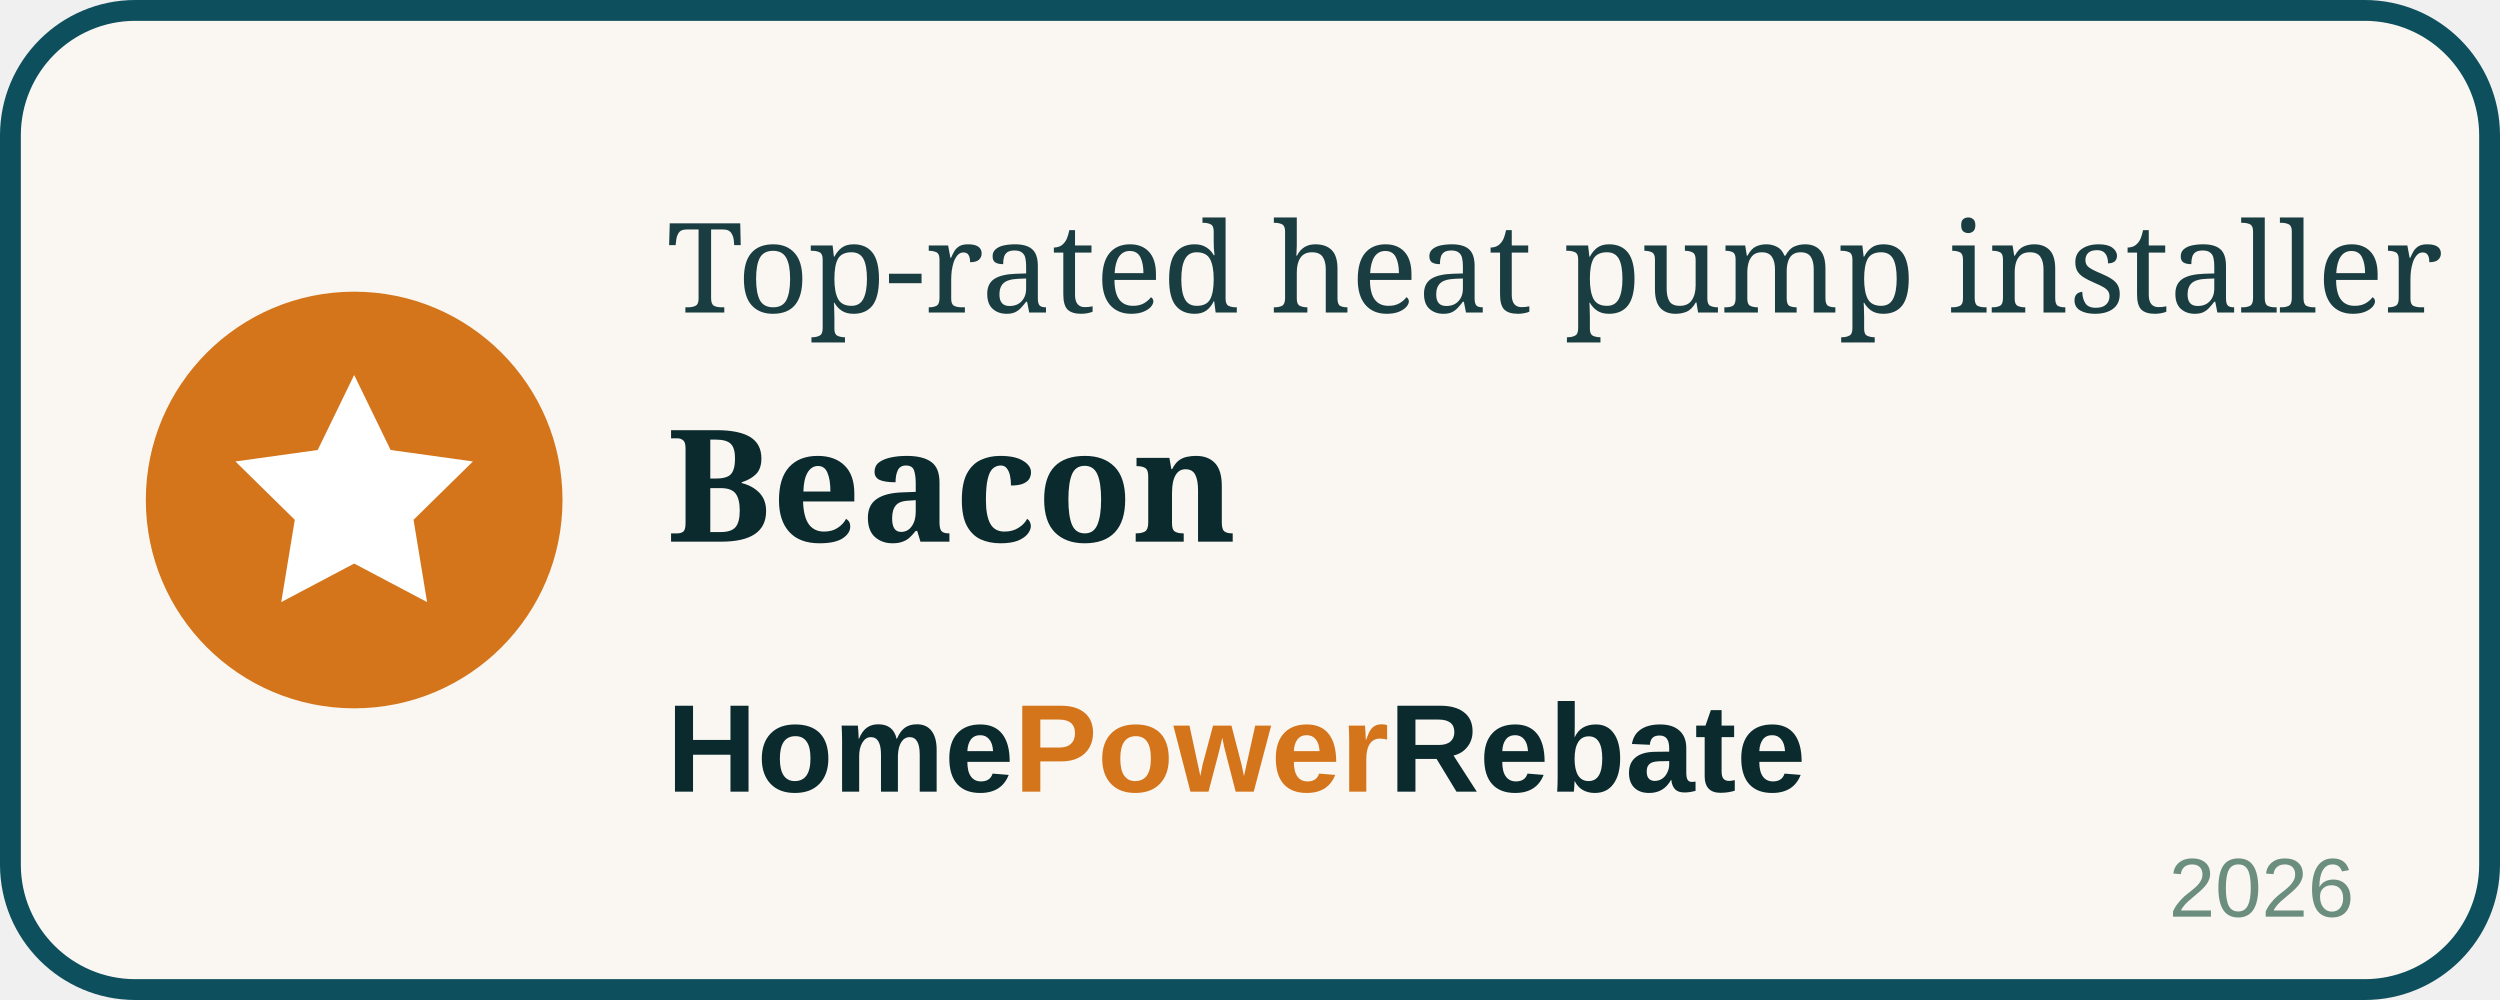
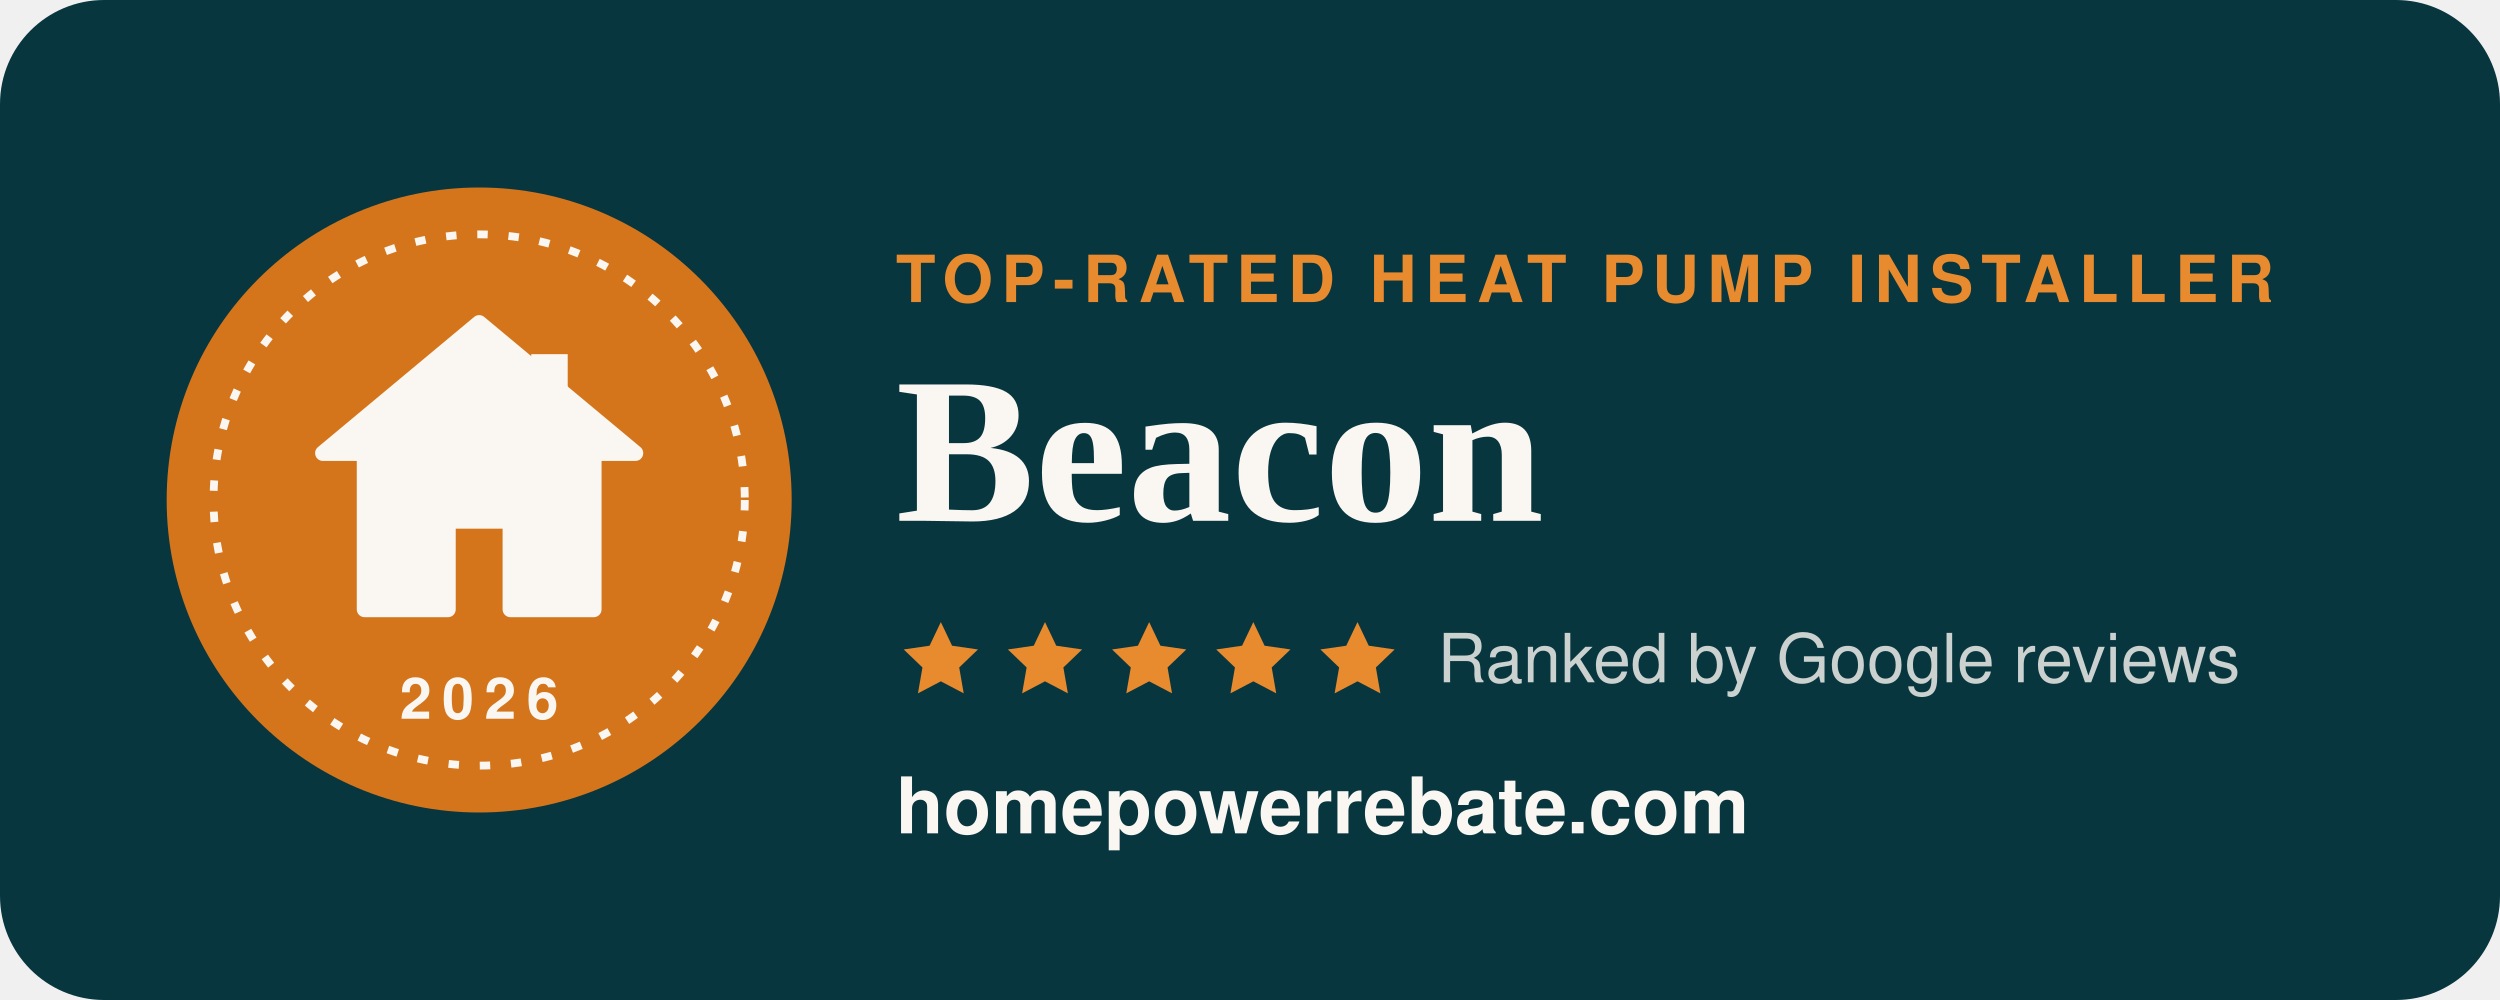
- <svg xmlns="http://www.w3.org/2000/svg" width="240" height="96" viewBox="0 0 240 96" role="img" aria-label="Top-rated heat pump installer in Beacon - HomePowerRebate">
-   <rect x="1" y="1" width="238" height="94" rx="12" fill="#faf7f2" stroke="#0d4f5c" stroke-width="2" />
-   <circle cx="34" cy="48" r="20" fill="#d4751c" />
-   <path d="M34 36l3.5 7.2 7.9 1.1-5.7 5.6 1.3 7.9-7-3.7-7 3.7 1.3-7.9-5.7-5.6 7.9-1.1z" fill="#fff" />
-   <text x="64" y="30" font-family="Georgia,serif" font-size="12" fill="#1a3d42">Top-rated heat pump installer</text>
-   <text x="64" y="52" font-family="Georgia,serif" font-size="15" font-weight="700" fill="#0a2a2e">Beacon</text>
-   <text x="64" y="76" font-family="Arial,sans-serif" font-size="12" font-weight="700" fill="#0a2a2e">Home<tspan fill="#d4751c">Power</tspan>Rebate</text>
-   <text x="226" y="88" font-family="Arial,sans-serif" font-size="8" fill="#6b8e7f" text-anchor="end">2026</text>
+ <svg xmlns="http://www.w3.org/2000/svg" width="480" height="192" viewBox="0 0 480 192" role="img" aria-label="Top-rated heat pump installer in Beacon, ranked by Google reviews - homepowerrebate.com">
+   <rect width="480" height="192" rx="20" fill="#08363f" />
+   <circle cx="92" cy="96" r="60" fill="#d4751c" />
+   <circle cx="92" cy="96" r="51" fill="none" stroke="#faf7f2" stroke-width="1.5" stroke-dasharray="2 4" />
+   <path d="M92 62L62 87h8v30h16V100h12v17h16V87h8z" fill="#faf7f2" stroke="#faf7f2" stroke-width="3" stroke-linejoin="round" />
+   <rect x="102" y="68" width="7" height="12" fill="#faf7f2" />
+   <text x="92" y="138" text-anchor="middle" font-family="Helvetica,Arial,sans-serif" font-size="11" font-weight="700" letter-spacing="2" fill="#faf7f2">2026</text>
+   <text x="172" y="58" font-family="Helvetica,Arial,sans-serif" font-size="12.5" font-weight="700" letter-spacing="1.6" fill="#e88a2e">TOP-RATED HEAT PUMP INSTALLER</text>
+   <text x="172" y="100" font-family="Georgia,'Times New Roman',serif" font-size="40" font-weight="700" fill="#faf7f2">Beacon</text>
+   <path transform="translate(172 118) scale(0.72)" d="M12 2l3 6.3 6.9 1-5 4.8 1.2 6.9L12 17.8 5.9 21l1.2-6.9-5-4.8 6.9-1z" fill="#e88a2e" />
+   <path transform="translate(192 118) scale(0.72)" d="M12 2l3 6.3 6.9 1-5 4.8 1.2 6.9L12 17.8 5.9 21l1.2-6.9-5-4.8 6.9-1z" fill="#e88a2e" />
+   <path transform="translate(212 118) scale(0.72)" d="M12 2l3 6.3 6.9 1-5 4.8 1.2 6.9L12 17.8 5.9 21l1.2-6.9-5-4.8 6.9-1z" fill="#e88a2e" />
+   <path transform="translate(232 118) scale(0.72)" d="M12 2l3 6.3 6.9 1-5 4.8 1.2 6.9L12 17.8 5.9 21l1.2-6.9-5-4.8 6.9-1z" fill="#e88a2e" />
+   <path transform="translate(252 118) scale(0.72)" d="M12 2l3 6.3 6.9 1-5 4.8 1.2 6.9L12 17.8 5.9 21l1.2-6.9-5-4.8 6.9-1z" fill="#e88a2e" />
+   <text x="276" y="131" font-family="Helvetica,Arial,sans-serif" font-size="13" fill="#faf7f2" fill-opacity="0.8">Ranked by Google reviews</text>
+   <text x="172" y="160" font-family="Helvetica,Arial,sans-serif" font-size="15" font-weight="700" fill="#faf7f2">homepowerrebate.com</text>
</svg>
